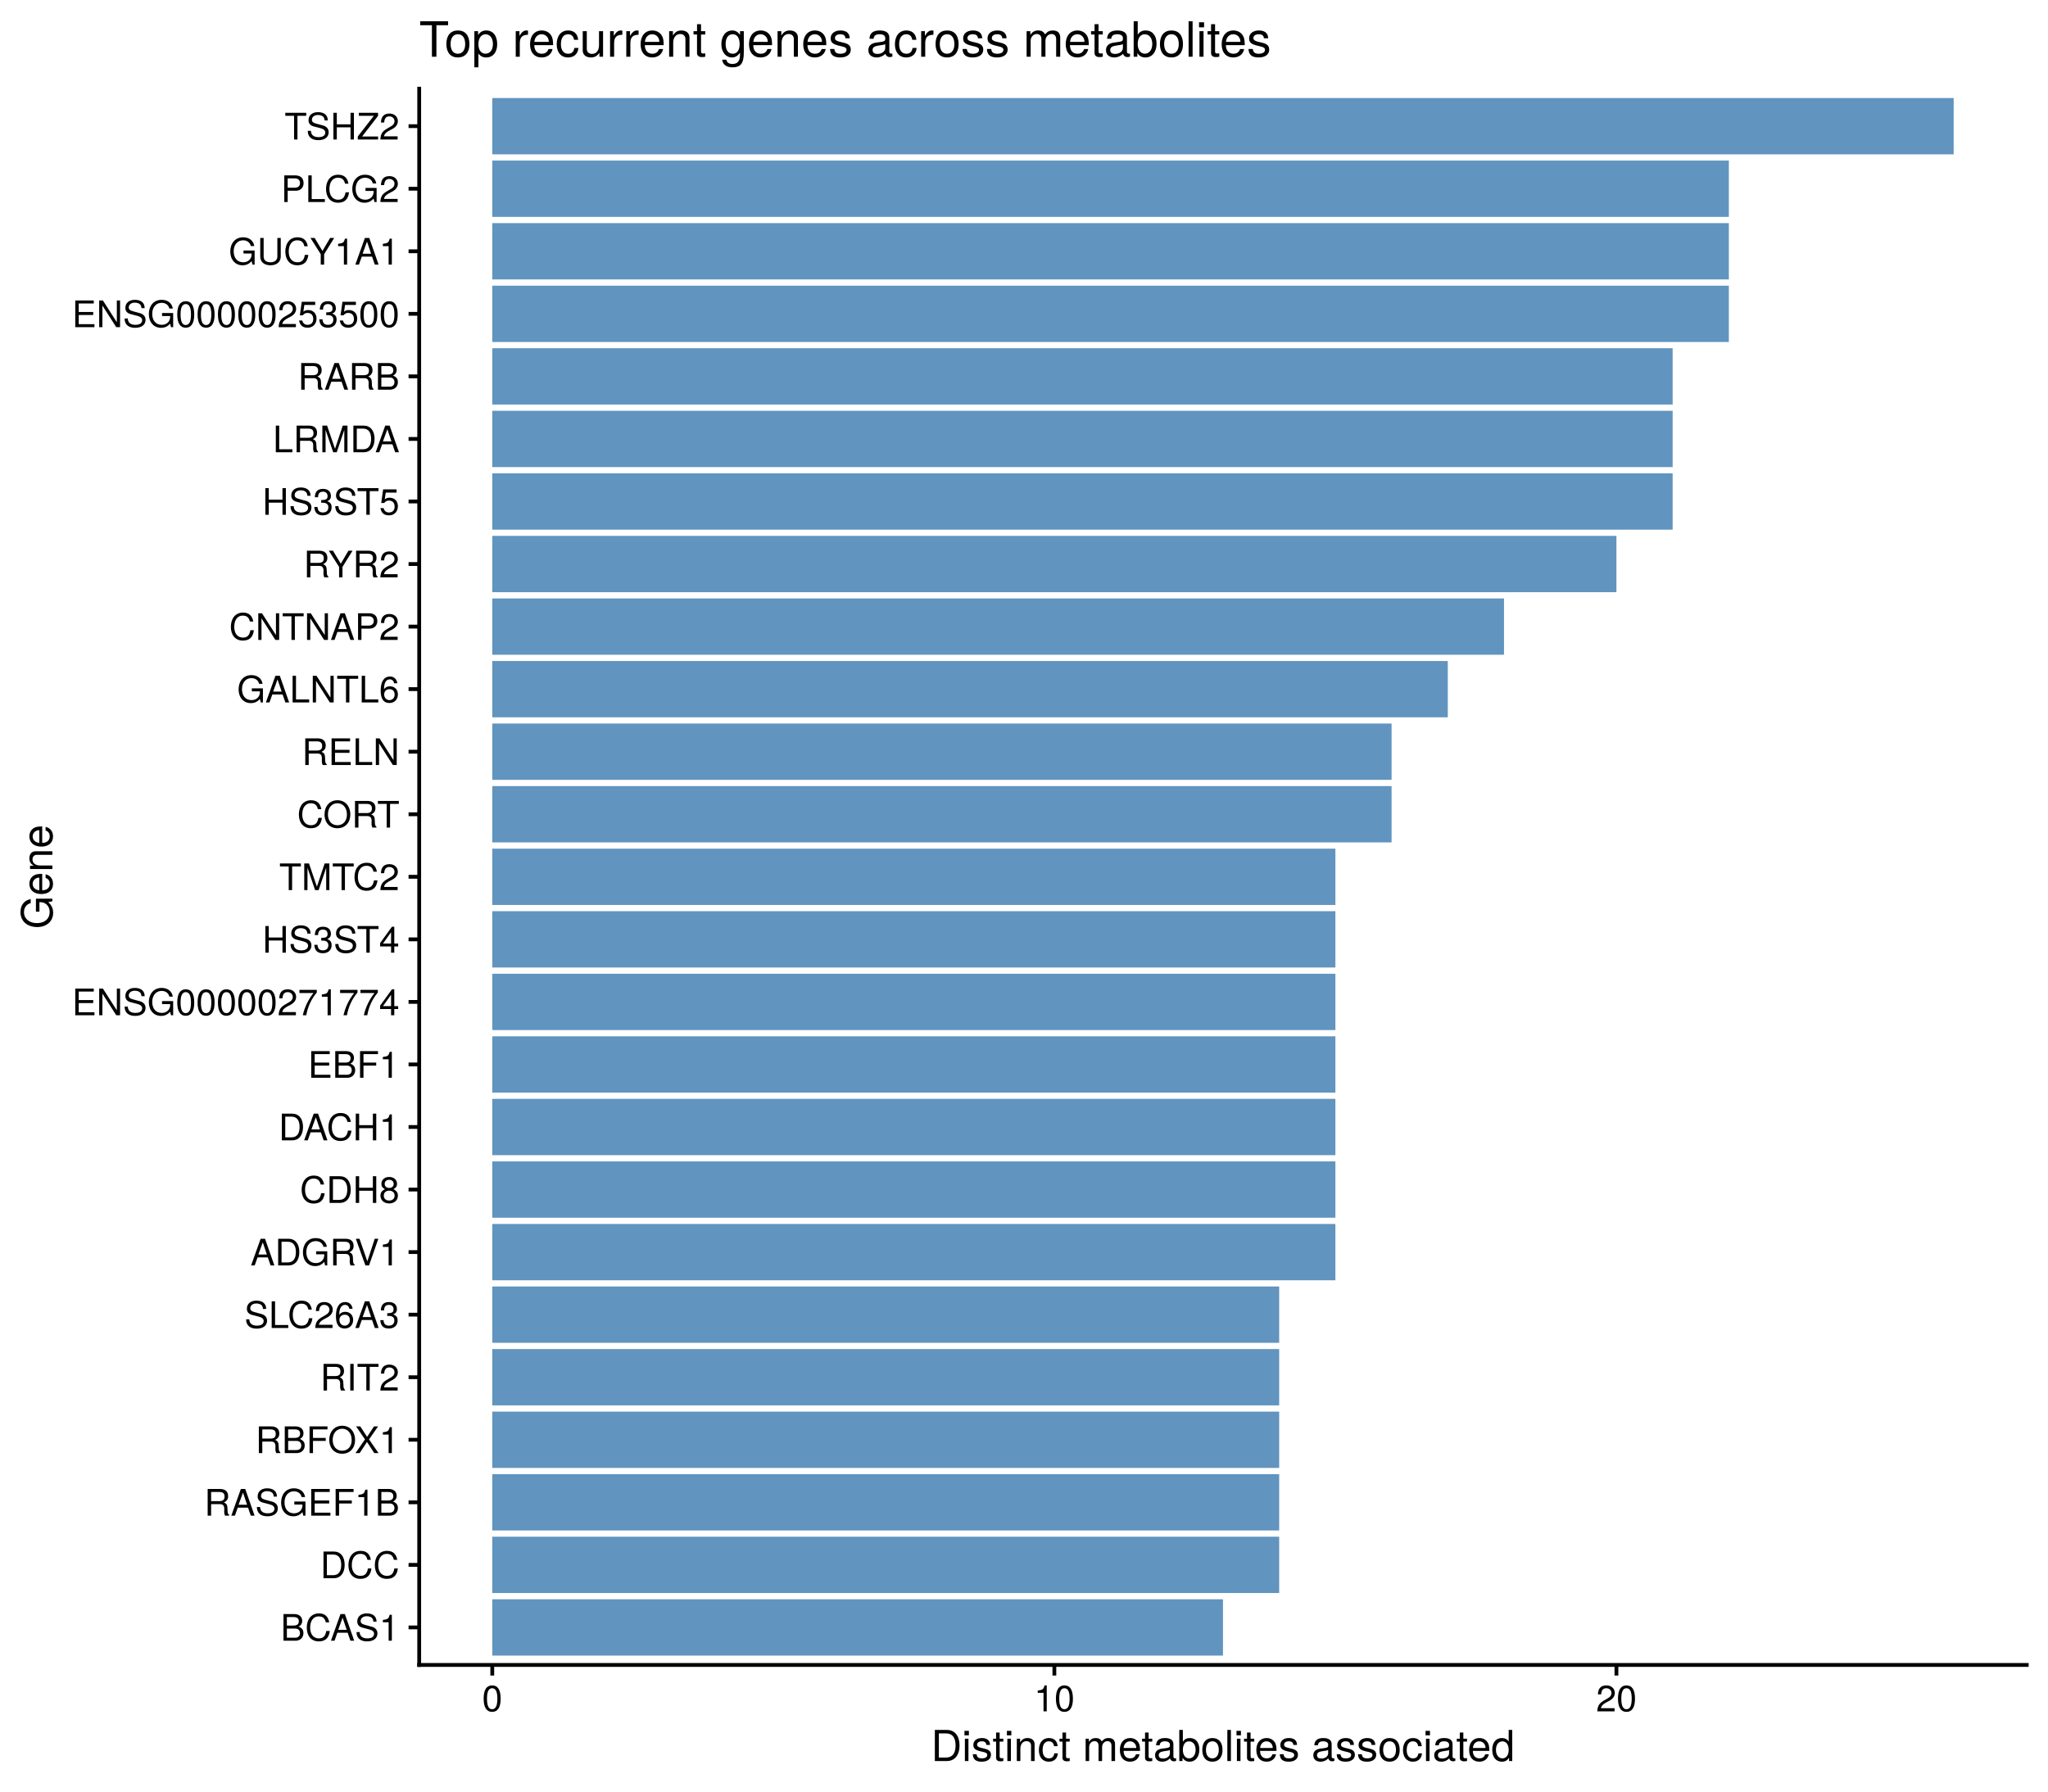
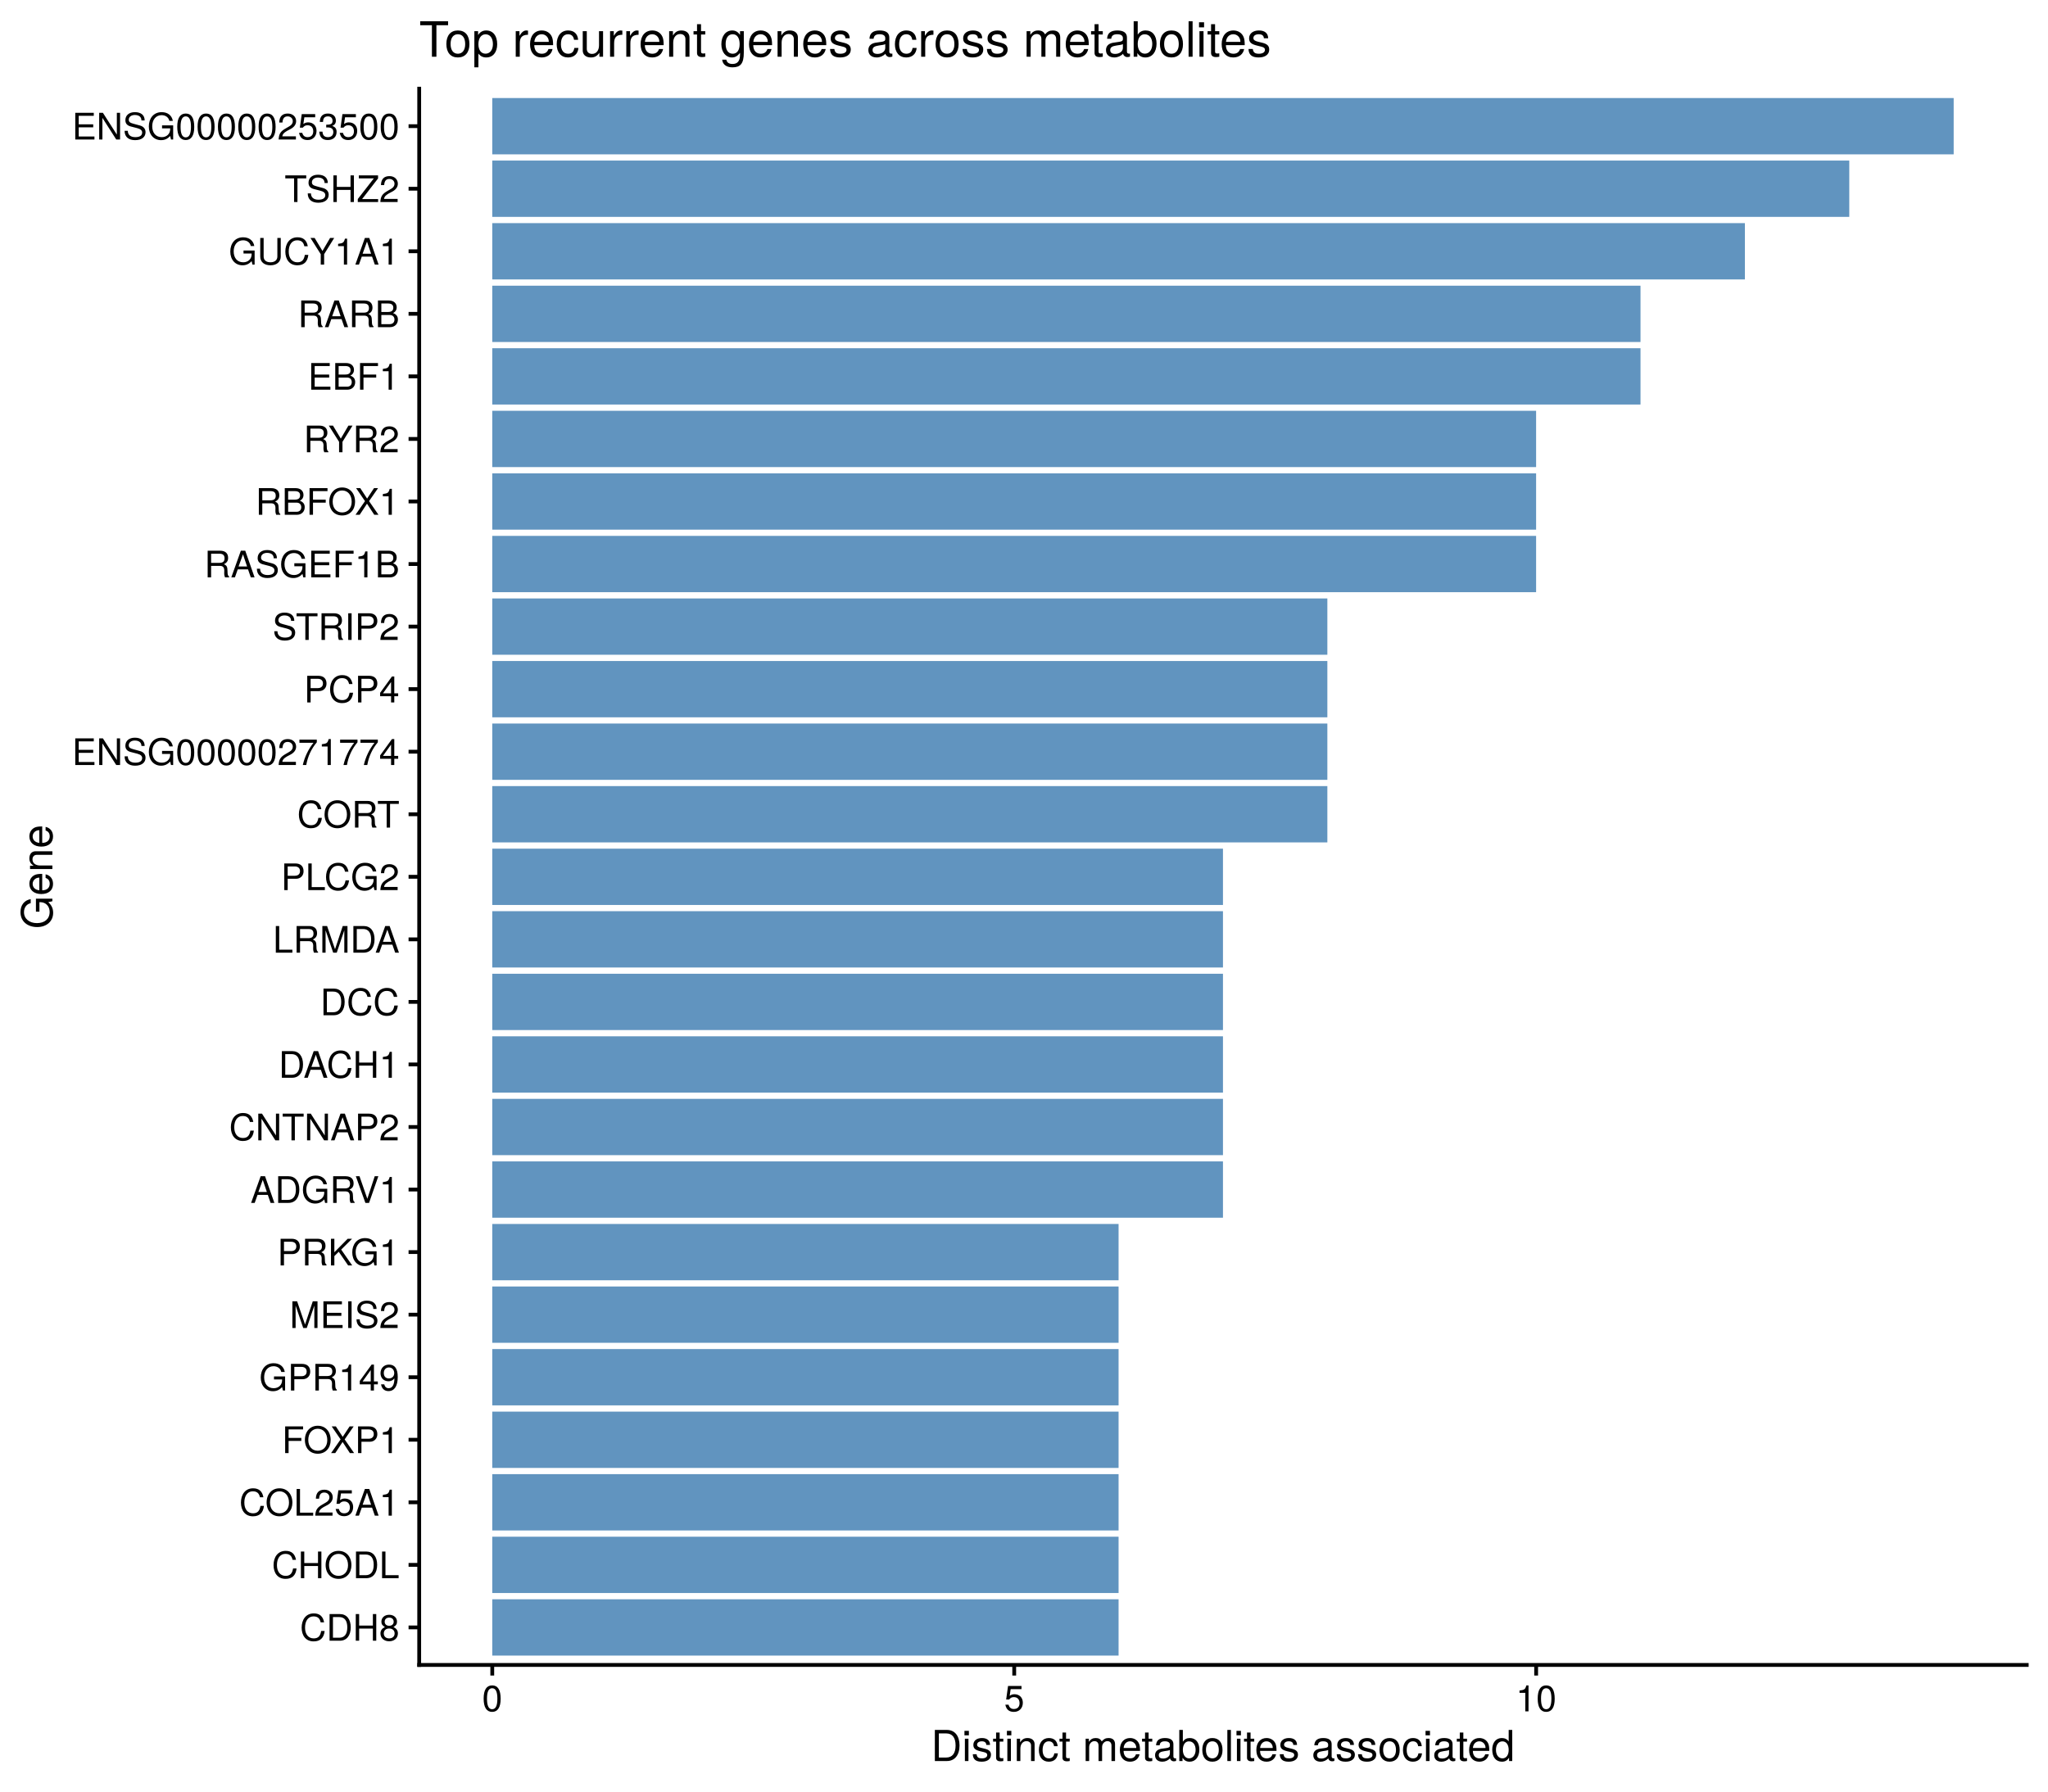
<svg xmlns="http://www.w3.org/2000/svg" class="svglite" width="576.00pt" height="504.00pt" viewBox="0 0 576.00 504.00">
  <defs>
    <style type="text/css">
    .svglite line, .svglite polyline, .svglite polygon, .svglite path, .svglite rect, .svglite circle {
      fill: none;
      stroke: #000000;
      stroke-linecap: round;
      stroke-linejoin: round;
      stroke-miterlimit: 10.00;
    }
    .svglite text {
      white-space: pre;
    }
  </style>
  </defs>
  <rect width="100%" height="100%" style="stroke: none; fill: none;" />
  <defs>
    <clipPath id="cpMC4wMHw1NzYuMDB8MC4wMHw1MDQuMDA=">
      <rect x="0.00" y="0.00" width="576.00" height="504.00" />
    </clipPath>
  </defs>
  <g clip-path="url(#cpMC4wMHw1NzYuMDB8MC4wMHw1MDQuMDA=)">
</g>
  <defs>
    <clipPath id="cpMTE3LjkwfDU3MC4wMnwyNC45NHw0NjguMzc=">
      <rect x="117.90" y="24.94" width="452.12" height="443.44" />
    </clipPath>
  </defs>
  <g clip-path="url(#cpMTE3LjkwfDU3MC4wMnwyNC45NHw0NjguMzc=)">
    <rect x="138.45" y="27.58" width="411.02" height="15.84" style="stroke-width: 1.07; stroke: none; stroke-linecap: butt; stroke-linejoin: miter; fill: #4682B4; fill-opacity: 0.85;" />
-     <rect x="138.45" y="80.37" width="347.79" height="15.84" style="stroke-width: 1.07; stroke: none; stroke-linecap: butt; stroke-linejoin: miter; fill: #4682B4; fill-opacity: 0.85;" />
-     <rect x="138.45" y="62.77" width="347.79" height="15.84" style="stroke-width: 1.07; stroke: none; stroke-linecap: butt; stroke-linejoin: miter; fill: #4682B4; fill-opacity: 0.85;" />
-     <rect x="138.45" y="45.17" width="347.79" height="15.84" style="stroke-width: 1.07; stroke: none; stroke-linecap: butt; stroke-linejoin: miter; fill: #4682B4; fill-opacity: 0.85;" />
-     <rect x="138.45" y="133.16" width="331.98" height="15.84" style="stroke-width: 1.07; stroke: none; stroke-linecap: butt; stroke-linejoin: miter; fill: #4682B4; fill-opacity: 0.85;" />
-     <rect x="138.45" y="115.56" width="331.98" height="15.84" style="stroke-width: 1.07; stroke: none; stroke-linecap: butt; stroke-linejoin: miter; fill: #4682B4; fill-opacity: 0.85;" />
-     <rect x="138.45" y="97.96" width="331.98" height="15.84" style="stroke-width: 1.07; stroke: none; stroke-linecap: butt; stroke-linejoin: miter; fill: #4682B4; fill-opacity: 0.85;" />
-     <rect x="138.45" y="150.75" width="316.17" height="15.84" style="stroke-width: 1.07; stroke: none; stroke-linecap: butt; stroke-linejoin: miter; fill: #4682B4; fill-opacity: 0.85;" />
-     <rect x="138.45" y="168.35" width="284.55" height="15.84" style="stroke-width: 1.07; stroke: none; stroke-linecap: butt; stroke-linejoin: miter; fill: #4682B4; fill-opacity: 0.85;" />
-     <rect x="138.45" y="185.95" width="268.74" height="15.84" style="stroke-width: 1.07; stroke: none; stroke-linecap: butt; stroke-linejoin: miter; fill: #4682B4; fill-opacity: 0.85;" />
-     <rect x="138.45" y="221.14" width="252.93" height="15.84" style="stroke-width: 1.07; stroke: none; stroke-linecap: butt; stroke-linejoin: miter; fill: #4682B4; fill-opacity: 0.85;" />
-     <rect x="138.45" y="203.54" width="252.93" height="15.84" style="stroke-width: 1.07; stroke: none; stroke-linecap: butt; stroke-linejoin: miter; fill: #4682B4; fill-opacity: 0.85;" />
-     <rect x="138.45" y="344.32" width="237.13" height="15.84" style="stroke-width: 1.07; stroke: none; stroke-linecap: butt; stroke-linejoin: miter; fill: #4682B4; fill-opacity: 0.85;" />
-     <rect x="138.45" y="326.72" width="237.13" height="15.84" style="stroke-width: 1.07; stroke: none; stroke-linecap: butt; stroke-linejoin: miter; fill: #4682B4; fill-opacity: 0.85;" />
-     <rect x="138.45" y="309.12" width="237.13" height="15.84" style="stroke-width: 1.07; stroke: none; stroke-linecap: butt; stroke-linejoin: miter; fill: #4682B4; fill-opacity: 0.85;" />
-     <rect x="138.45" y="291.53" width="237.13" height="15.84" style="stroke-width: 1.07; stroke: none; stroke-linecap: butt; stroke-linejoin: miter; fill: #4682B4; fill-opacity: 0.85;" />
-     <rect x="138.45" y="273.93" width="237.13" height="15.84" style="stroke-width: 1.07; stroke: none; stroke-linecap: butt; stroke-linejoin: miter; fill: #4682B4; fill-opacity: 0.85;" />
-     <rect x="138.45" y="256.33" width="237.13" height="15.84" style="stroke-width: 1.07; stroke: none; stroke-linecap: butt; stroke-linejoin: miter; fill: #4682B4; fill-opacity: 0.85;" />
-     <rect x="138.45" y="238.74" width="237.13" height="15.84" style="stroke-width: 1.07; stroke: none; stroke-linecap: butt; stroke-linejoin: miter; fill: #4682B4; fill-opacity: 0.85;" />
-     <rect x="138.45" y="432.30" width="221.32" height="15.84" style="stroke-width: 1.07; stroke: none; stroke-linecap: butt; stroke-linejoin: miter; fill: #4682B4; fill-opacity: 0.85;" />
-     <rect x="138.45" y="414.70" width="221.32" height="15.84" style="stroke-width: 1.07; stroke: none; stroke-linecap: butt; stroke-linejoin: miter; fill: #4682B4; fill-opacity: 0.85;" />
-     <rect x="138.45" y="397.11" width="221.32" height="15.84" style="stroke-width: 1.07; stroke: none; stroke-linecap: butt; stroke-linejoin: miter; fill: #4682B4; fill-opacity: 0.85;" />
-     <rect x="138.45" y="379.51" width="221.32" height="15.84" style="stroke-width: 1.07; stroke: none; stroke-linecap: butt; stroke-linejoin: miter; fill: #4682B4; fill-opacity: 0.85;" />
-     <rect x="138.45" y="361.91" width="221.32" height="15.84" style="stroke-width: 1.07; stroke: none; stroke-linecap: butt; stroke-linejoin: miter; fill: #4682B4; fill-opacity: 0.85;" />
-     <rect x="138.45" y="449.90" width="205.51" height="15.84" style="stroke-width: 1.07; stroke: none; stroke-linecap: butt; stroke-linejoin: miter; fill: #4682B4; fill-opacity: 0.85;" />
+     <rect x="138.45" y="45.17" width="381.66" height="15.84" style="stroke-width: 1.07; stroke: none; stroke-linecap: butt; stroke-linejoin: miter; fill: #4682B4; fill-opacity: 0.85;" />
+     <rect x="138.45" y="62.77" width="352.30" height="15.84" style="stroke-width: 1.07; stroke: none; stroke-linecap: butt; stroke-linejoin: miter; fill: #4682B4; fill-opacity: 0.85;" />
+     <rect x="138.45" y="97.96" width="322.94" height="15.84" style="stroke-width: 1.07; stroke: none; stroke-linecap: butt; stroke-linejoin: miter; fill: #4682B4; fill-opacity: 0.85;" />
+     <rect x="138.45" y="80.37" width="322.94" height="15.84" style="stroke-width: 1.07; stroke: none; stroke-linecap: butt; stroke-linejoin: miter; fill: #4682B4; fill-opacity: 0.85;" />
+     <rect x="138.45" y="150.75" width="293.58" height="15.84" style="stroke-width: 1.07; stroke: none; stroke-linecap: butt; stroke-linejoin: miter; fill: #4682B4; fill-opacity: 0.85;" />
+     <rect x="138.45" y="133.16" width="293.58" height="15.84" style="stroke-width: 1.07; stroke: none; stroke-linecap: butt; stroke-linejoin: miter; fill: #4682B4; fill-opacity: 0.85;" />
+     <rect x="138.45" y="115.56" width="293.58" height="15.84" style="stroke-width: 1.07; stroke: none; stroke-linecap: butt; stroke-linejoin: miter; fill: #4682B4; fill-opacity: 0.85;" />
+     <rect x="138.45" y="221.14" width="234.87" height="15.84" style="stroke-width: 1.07; stroke: none; stroke-linecap: butt; stroke-linejoin: miter; fill: #4682B4; fill-opacity: 0.85;" />
+     <rect x="138.45" y="203.54" width="234.87" height="15.84" style="stroke-width: 1.07; stroke: none; stroke-linecap: butt; stroke-linejoin: miter; fill: #4682B4; fill-opacity: 0.85;" />
+     <rect x="138.45" y="185.95" width="234.87" height="15.84" style="stroke-width: 1.07; stroke: none; stroke-linecap: butt; stroke-linejoin: miter; fill: #4682B4; fill-opacity: 0.85;" />
+     <rect x="138.45" y="168.35" width="234.87" height="15.84" style="stroke-width: 1.07; stroke: none; stroke-linecap: butt; stroke-linejoin: miter; fill: #4682B4; fill-opacity: 0.85;" />
+     <rect x="138.45" y="326.72" width="205.51" height="15.84" style="stroke-width: 1.07; stroke: none; stroke-linecap: butt; stroke-linejoin: miter; fill: #4682B4; fill-opacity: 0.85;" />
+     <rect x="138.45" y="309.12" width="205.51" height="15.84" style="stroke-width: 1.07; stroke: none; stroke-linecap: butt; stroke-linejoin: miter; fill: #4682B4; fill-opacity: 0.85;" />
+     <rect x="138.45" y="291.53" width="205.51" height="15.84" style="stroke-width: 1.07; stroke: none; stroke-linecap: butt; stroke-linejoin: miter; fill: #4682B4; fill-opacity: 0.85;" />
+     <rect x="138.45" y="273.93" width="205.51" height="15.84" style="stroke-width: 1.07; stroke: none; stroke-linecap: butt; stroke-linejoin: miter; fill: #4682B4; fill-opacity: 0.85;" />
+     <rect x="138.45" y="256.33" width="205.51" height="15.84" style="stroke-width: 1.07; stroke: none; stroke-linecap: butt; stroke-linejoin: miter; fill: #4682B4; fill-opacity: 0.85;" />
+     <rect x="138.45" y="238.74" width="205.51" height="15.84" style="stroke-width: 1.07; stroke: none; stroke-linecap: butt; stroke-linejoin: miter; fill: #4682B4; fill-opacity: 0.85;" />
+     <rect x="138.45" y="449.90" width="176.15" height="15.84" style="stroke-width: 1.07; stroke: none; stroke-linecap: butt; stroke-linejoin: miter; fill: #4682B4; fill-opacity: 0.85;" />
+     <rect x="138.45" y="432.30" width="176.15" height="15.84" style="stroke-width: 1.07; stroke: none; stroke-linecap: butt; stroke-linejoin: miter; fill: #4682B4; fill-opacity: 0.85;" />
+     <rect x="138.45" y="414.70" width="176.15" height="15.84" style="stroke-width: 1.07; stroke: none; stroke-linecap: butt; stroke-linejoin: miter; fill: #4682B4; fill-opacity: 0.85;" />
+     <rect x="138.45" y="397.11" width="176.15" height="15.84" style="stroke-width: 1.07; stroke: none; stroke-linecap: butt; stroke-linejoin: miter; fill: #4682B4; fill-opacity: 0.85;" />
+     <rect x="138.45" y="379.51" width="176.15" height="15.84" style="stroke-width: 1.07; stroke: none; stroke-linecap: butt; stroke-linejoin: miter; fill: #4682B4; fill-opacity: 0.85;" />
+     <rect x="138.45" y="361.91" width="176.15" height="15.84" style="stroke-width: 1.07; stroke: none; stroke-linecap: butt; stroke-linejoin: miter; fill: #4682B4; fill-opacity: 0.85;" />
+     <rect x="138.45" y="344.32" width="176.15" height="15.84" style="stroke-width: 1.07; stroke: none; stroke-linecap: butt; stroke-linejoin: miter; fill: #4682B4; fill-opacity: 0.85;" />
  </g>
  <g clip-path="url(#cpMC4wMHw1NzYuMDB8MC4wMHw1MDQuMDA=)">
    <polyline points="117.90,468.37 117.90,24.94 " style="stroke-width: 1.07; stroke-linecap: square;" />
-     <text x="112.35" y="461.56" text-anchor="end" style="font-size: 10.29px; font-weight: 0; font-family: &quot;TeX Gyre Heros&quot;;" textLength="33.70px" lengthAdjust="spacingAndGlyphs">BCAS1</text>
-     <text x="112.35" y="443.97" text-anchor="end" style="font-size: 10.29px; font-weight: 0; font-family: &quot;TeX Gyre Heros&quot;;" textLength="22.27px" lengthAdjust="spacingAndGlyphs">DCC</text>
-     <text x="112.35" y="426.37" text-anchor="end" style="font-size: 10.29px; font-weight: 0; font-family: &quot;TeX Gyre Heros&quot;;" textLength="54.84px" lengthAdjust="spacingAndGlyphs">RASGEF1B</text>
-     <text x="112.35" y="408.77" text-anchor="end" style="font-size: 10.29px; font-weight: 0; font-family: &quot;TeX Gyre Heros&quot;;" textLength="41.13px" lengthAdjust="spacingAndGlyphs">RBFOX1</text>
-     <text x="112.35" y="391.18" text-anchor="end" style="font-size: 10.29px; font-weight: 0; font-family: &quot;TeX Gyre Heros&quot;;" textLength="22.28px" lengthAdjust="spacingAndGlyphs">RIT2</text>
-     <text x="112.35" y="373.58" text-anchor="end" style="font-size: 10.29px; font-weight: 0; font-family: &quot;TeX Gyre Heros&quot;;" textLength="44.00px" lengthAdjust="spacingAndGlyphs">SLC26A3</text>
-     <text x="112.35" y="355.98" text-anchor="end" style="font-size: 10.29px; font-weight: 0; font-family: &quot;TeX Gyre Heros&quot;;" textLength="42.27px" lengthAdjust="spacingAndGlyphs">ADGRV1</text>
-     <text x="112.35" y="338.39" text-anchor="end" style="font-size: 10.29px; font-weight: 0; font-family: &quot;TeX Gyre Heros&quot;;" textLength="27.99px" lengthAdjust="spacingAndGlyphs">CDH8</text>
-     <text x="112.35" y="320.79" text-anchor="end" style="font-size: 10.29px; font-weight: 0; font-family: &quot;TeX Gyre Heros&quot;;" textLength="34.84px" lengthAdjust="spacingAndGlyphs">DACH1</text>
-     <text x="112.35" y="303.19" text-anchor="end" style="font-size: 10.29px; font-weight: 0; font-family: &quot;TeX Gyre Heros&quot;;" textLength="25.70px" lengthAdjust="spacingAndGlyphs">EBF1</text>
-     <text x="112.35" y="285.60" text-anchor="end" style="font-size: 10.29px; font-weight: 0; font-family: &quot;TeX Gyre Heros&quot;;" textLength="92.02px" lengthAdjust="spacingAndGlyphs">ENSG00000271774</text>
-     <text x="112.35" y="268.00" text-anchor="end" style="font-size: 10.29px; font-weight: 0; font-family: &quot;TeX Gyre Heros&quot;;" textLength="38.84px" lengthAdjust="spacingAndGlyphs">HS3ST4</text>
-     <text x="112.35" y="250.40" text-anchor="end" style="font-size: 10.29px; font-weight: 0; font-family: &quot;TeX Gyre Heros&quot;;" textLength="34.26px" lengthAdjust="spacingAndGlyphs">TMTC2</text>
+     <text x="112.35" y="461.56" text-anchor="end" style="font-size: 10.29px; font-weight: 0; font-family: &quot;TeX Gyre Heros&quot;;" textLength="27.99px" lengthAdjust="spacingAndGlyphs">CDH8</text>
+     <text x="112.35" y="443.97" text-anchor="end" style="font-size: 10.29px; font-weight: 0; font-family: &quot;TeX Gyre Heros&quot;;" textLength="35.99px" lengthAdjust="spacingAndGlyphs">CHODL</text>
+     <text x="112.35" y="426.37" text-anchor="end" style="font-size: 10.29px; font-weight: 0; font-family: &quot;TeX Gyre Heros&quot;;" textLength="45.14px" lengthAdjust="spacingAndGlyphs">COL25A1</text>
+     <text x="112.35" y="408.77" text-anchor="end" style="font-size: 10.29px; font-weight: 0; font-family: &quot;TeX Gyre Heros&quot;;" textLength="33.70px" lengthAdjust="spacingAndGlyphs">FOXP1</text>
+     <text x="112.35" y="391.18" text-anchor="end" style="font-size: 10.29px; font-weight: 0; font-family: &quot;TeX Gyre Heros&quot;;" textLength="39.43px" lengthAdjust="spacingAndGlyphs">GPR149</text>
+     <text x="112.35" y="373.58" text-anchor="end" style="font-size: 10.29px; font-weight: 0; font-family: &quot;TeX Gyre Heros&quot;;" textLength="30.84px" lengthAdjust="spacingAndGlyphs">MEIS2</text>
+     <text x="112.35" y="355.98" text-anchor="end" style="font-size: 10.29px; font-weight: 0; font-family: &quot;TeX Gyre Heros&quot;;" textLength="34.85px" lengthAdjust="spacingAndGlyphs">PRKG1</text>
+     <text x="112.35" y="338.39" text-anchor="end" style="font-size: 10.29px; font-weight: 0; font-family: &quot;TeX Gyre Heros&quot;;" textLength="42.27px" lengthAdjust="spacingAndGlyphs">ADGRV1</text>
+     <text x="112.35" y="320.79" text-anchor="end" style="font-size: 10.29px; font-weight: 0; font-family: &quot;TeX Gyre Heros&quot;;" textLength="47.97px" lengthAdjust="spacingAndGlyphs">CNTNAP2</text>
+     <text x="112.35" y="303.19" text-anchor="end" style="font-size: 10.29px; font-weight: 0; font-family: &quot;TeX Gyre Heros&quot;;" textLength="34.84px" lengthAdjust="spacingAndGlyphs">DACH1</text>
+     <text x="112.35" y="285.60" text-anchor="end" style="font-size: 10.29px; font-weight: 0; font-family: &quot;TeX Gyre Heros&quot;;" textLength="22.27px" lengthAdjust="spacingAndGlyphs">DCC</text>
+     <text x="112.35" y="268.00" text-anchor="end" style="font-size: 10.29px; font-weight: 0; font-family: &quot;TeX Gyre Heros&quot;;" textLength="35.98px" lengthAdjust="spacingAndGlyphs">LRMDA</text>
+     <text x="112.35" y="250.40" text-anchor="end" style="font-size: 10.29px; font-weight: 0; font-family: &quot;TeX Gyre Heros&quot;;" textLength="33.71px" lengthAdjust="spacingAndGlyphs">PLCG2</text>
    <text x="112.35" y="232.81" text-anchor="end" style="font-size: 10.29px; font-weight: 0; font-family: &quot;TeX Gyre Heros&quot;;" textLength="29.12px" lengthAdjust="spacingAndGlyphs">CORT</text>
-     <text x="112.35" y="215.21" text-anchor="end" style="font-size: 10.29px; font-weight: 0; font-family: &quot;TeX Gyre Heros&quot;;" textLength="27.42px" lengthAdjust="spacingAndGlyphs">RELN</text>
-     <text x="112.35" y="197.61" text-anchor="end" style="font-size: 10.29px; font-weight: 0; font-family: &quot;TeX Gyre Heros&quot;;" textLength="45.71px" lengthAdjust="spacingAndGlyphs">GALNTL6</text>
-     <text x="112.35" y="180.02" text-anchor="end" style="font-size: 10.29px; font-weight: 0; font-family: &quot;TeX Gyre Heros&quot;;" textLength="47.97px" lengthAdjust="spacingAndGlyphs">CNTNAP2</text>
-     <text x="112.35" y="162.42" text-anchor="end" style="font-size: 10.29px; font-weight: 0; font-family: &quot;TeX Gyre Heros&quot;;" textLength="27.42px" lengthAdjust="spacingAndGlyphs">RYR2</text>
-     <text x="112.35" y="144.82" text-anchor="end" style="font-size: 10.29px; font-weight: 0; font-family: &quot;TeX Gyre Heros&quot;;" textLength="38.84px" lengthAdjust="spacingAndGlyphs">HS3ST5</text>
-     <text x="112.35" y="127.23" text-anchor="end" style="font-size: 10.29px; font-weight: 0; font-family: &quot;TeX Gyre Heros&quot;;" textLength="35.98px" lengthAdjust="spacingAndGlyphs">LRMDA</text>
-     <text x="112.35" y="109.63" text-anchor="end" style="font-size: 10.29px; font-weight: 0; font-family: &quot;TeX Gyre Heros&quot;;" textLength="28.56px" lengthAdjust="spacingAndGlyphs">RARB</text>
-     <text x="112.35" y="92.03" text-anchor="end" style="font-size: 10.29px; font-weight: 0; font-family: &quot;TeX Gyre Heros&quot;;" textLength="92.02px" lengthAdjust="spacingAndGlyphs">ENSG00000253500</text>
+     <text x="112.35" y="215.21" text-anchor="end" style="font-size: 10.29px; font-weight: 0; font-family: &quot;TeX Gyre Heros&quot;;" textLength="92.02px" lengthAdjust="spacingAndGlyphs">ENSG00000271774</text>
+     <text x="112.35" y="197.61" text-anchor="end" style="font-size: 10.29px; font-weight: 0; font-family: &quot;TeX Gyre Heros&quot;;" textLength="26.85px" lengthAdjust="spacingAndGlyphs">PCP4</text>
+     <text x="112.35" y="180.02" text-anchor="end" style="font-size: 10.29px; font-weight: 0; font-family: &quot;TeX Gyre Heros&quot;;" textLength="35.99px" lengthAdjust="spacingAndGlyphs">STRIP2</text>
+     <text x="112.35" y="162.42" text-anchor="end" style="font-size: 10.29px; font-weight: 0; font-family: &quot;TeX Gyre Heros&quot;;" textLength="54.84px" lengthAdjust="spacingAndGlyphs">RASGEF1B</text>
+     <text x="112.35" y="144.82" text-anchor="end" style="font-size: 10.29px; font-weight: 0; font-family: &quot;TeX Gyre Heros&quot;;" textLength="41.13px" lengthAdjust="spacingAndGlyphs">RBFOX1</text>
+     <text x="112.35" y="127.23" text-anchor="end" style="font-size: 10.29px; font-weight: 0; font-family: &quot;TeX Gyre Heros&quot;;" textLength="27.42px" lengthAdjust="spacingAndGlyphs">RYR2</text>
+     <text x="112.35" y="109.63" text-anchor="end" style="font-size: 10.29px; font-weight: 0; font-family: &quot;TeX Gyre Heros&quot;;" textLength="25.70px" lengthAdjust="spacingAndGlyphs">EBF1</text>
+     <text x="112.35" y="92.03" text-anchor="end" style="font-size: 10.29px; font-weight: 0; font-family: &quot;TeX Gyre Heros&quot;;" textLength="28.56px" lengthAdjust="spacingAndGlyphs">RARB</text>
    <text x="112.35" y="74.44" text-anchor="end" style="font-size: 10.29px; font-weight: 0; font-family: &quot;TeX Gyre Heros&quot;;" textLength="47.99px" lengthAdjust="spacingAndGlyphs">GUCY1A1</text>
-     <text x="112.35" y="56.84" text-anchor="end" style="font-size: 10.29px; font-weight: 0; font-family: &quot;TeX Gyre Heros&quot;;" textLength="33.71px" lengthAdjust="spacingAndGlyphs">PLCG2</text>
-     <text x="112.35" y="39.24" text-anchor="end" style="font-size: 10.29px; font-weight: 0; font-family: &quot;TeX Gyre Heros&quot;;" textLength="32.55px" lengthAdjust="spacingAndGlyphs">TSHZ2</text>
+     <text x="112.35" y="56.84" text-anchor="end" style="font-size: 10.29px; font-weight: 0; font-family: &quot;TeX Gyre Heros&quot;;" textLength="32.55px" lengthAdjust="spacingAndGlyphs">TSHZ2</text>
+     <text x="112.35" y="39.24" text-anchor="end" style="font-size: 10.29px; font-weight: 0; font-family: &quot;TeX Gyre Heros&quot;;" textLength="92.02px" lengthAdjust="spacingAndGlyphs">ENSG00000253500</text>
    <polyline points="114.91,457.81 117.90,457.81 " style="stroke-width: 1.07; stroke-linecap: butt;" />
    <polyline points="114.91,440.22 117.90,440.22 " style="stroke-width: 1.07; stroke-linecap: butt;" />
    <polyline points="114.91,422.62 117.90,422.62 " style="stroke-width: 1.07; stroke-linecap: butt;" />
    <polyline points="114.91,405.02 117.90,405.02 " style="stroke-width: 1.07; stroke-linecap: butt;" />
    <polyline points="114.91,387.43 117.90,387.43 " style="stroke-width: 1.07; stroke-linecap: butt;" />
    <polyline points="114.91,369.83 117.90,369.83 " style="stroke-width: 1.07; stroke-linecap: butt;" />
    <polyline points="114.91,352.23 117.90,352.23 " style="stroke-width: 1.07; stroke-linecap: butt;" />
    <polyline points="114.91,334.64 117.90,334.64 " style="stroke-width: 1.07; stroke-linecap: butt;" />
    <polyline points="114.91,317.04 117.90,317.04 " style="stroke-width: 1.07; stroke-linecap: butt;" />
    <polyline points="114.91,299.44 117.90,299.44 " style="stroke-width: 1.07; stroke-linecap: butt;" />
    <polyline points="114.91,281.85 117.90,281.85 " style="stroke-width: 1.07; stroke-linecap: butt;" />
    <polyline points="114.91,264.25 117.90,264.25 " style="stroke-width: 1.07; stroke-linecap: butt;" />
    <polyline points="114.91,246.65 117.90,246.65 " style="stroke-width: 1.07; stroke-linecap: butt;" />
    <polyline points="114.91,229.06 117.90,229.06 " style="stroke-width: 1.07; stroke-linecap: butt;" />
    <polyline points="114.91,211.46 117.90,211.46 " style="stroke-width: 1.07; stroke-linecap: butt;" />
    <polyline points="114.91,193.86 117.90,193.86 " style="stroke-width: 1.07; stroke-linecap: butt;" />
    <polyline points="114.91,176.27 117.90,176.27 " style="stroke-width: 1.07; stroke-linecap: butt;" />
    <polyline points="114.91,158.67 117.90,158.67 " style="stroke-width: 1.07; stroke-linecap: butt;" />
    <polyline points="114.91,141.07 117.90,141.07 " style="stroke-width: 1.07; stroke-linecap: butt;" />
    <polyline points="114.91,123.48 117.90,123.48 " style="stroke-width: 1.07; stroke-linecap: butt;" />
    <polyline points="114.91,105.88 117.90,105.88 " style="stroke-width: 1.07; stroke-linecap: butt;" />
    <polyline points="114.91,88.28 117.90,88.28 " style="stroke-width: 1.07; stroke-linecap: butt;" />
    <polyline points="114.91,70.69 117.90,70.69 " style="stroke-width: 1.07; stroke-linecap: butt;" />
    <polyline points="114.91,53.09 117.90,53.09 " style="stroke-width: 1.07; stroke-linecap: butt;" />
    <polyline points="114.91,35.49 117.90,35.49 " style="stroke-width: 1.07; stroke-linecap: butt;" />
    <polyline points="117.90,468.37 570.02,468.37 " style="stroke-width: 1.07; stroke-linecap: square;" />
    <polyline points="138.45,471.36 138.45,468.37 " style="stroke-width: 1.07; stroke-linecap: butt;" />
-     <polyline points="296.54,471.36 296.54,468.37 " style="stroke-width: 1.07; stroke-linecap: butt;" />
-     <polyline points="454.62,471.36 454.62,468.37 " style="stroke-width: 1.07; stroke-linecap: butt;" />
+     <polyline points="285.25,471.36 285.25,468.37 " style="stroke-width: 1.07; stroke-linecap: butt;" />
+     <polyline points="432.04,471.36 432.04,468.37 " style="stroke-width: 1.07; stroke-linecap: butt;" />
    <text x="138.45" y="481.42" text-anchor="middle" style="font-size: 10.29px; font-weight: 0; font-family: &quot;TeX Gyre Heros&quot;;" textLength="5.72px" lengthAdjust="spacingAndGlyphs">0</text>
-     <text x="296.54" y="481.42" text-anchor="middle" style="font-size: 10.29px; font-weight: 0; font-family: &quot;TeX Gyre Heros&quot;;" textLength="11.43px" lengthAdjust="spacingAndGlyphs">10</text>
-     <text x="454.62" y="481.42" text-anchor="middle" style="font-size: 10.29px; font-weight: 0; font-family: &quot;TeX Gyre Heros&quot;;" textLength="11.43px" lengthAdjust="spacingAndGlyphs">20</text>
+     <text x="285.25" y="481.42" text-anchor="middle" style="font-size: 10.29px; font-weight: 0; font-family: &quot;TeX Gyre Heros&quot;;" textLength="5.72px" lengthAdjust="spacingAndGlyphs">5</text>
+     <text x="432.04" y="481.42" text-anchor="middle" style="font-size: 10.29px; font-weight: 0; font-family: &quot;TeX Gyre Heros&quot;;" textLength="11.43px" lengthAdjust="spacingAndGlyphs">10</text>
    <text x="343.96" y="495.40" text-anchor="middle" style="font-size: 12.00px; font-weight: 0; font-family: &quot;TeX Gyre Heros&quot;;" textLength="164.71px" lengthAdjust="spacingAndGlyphs">Distinct metabolites associated</text>
    <text transform="translate(14.73,246.65) rotate(-90)" text-anchor="middle" style="font-size: 12.00px; font-weight: 0; font-family: &quot;TeX Gyre Heros&quot;;" textLength="29.36px" lengthAdjust="spacingAndGlyphs">Gene</text>
    <text x="117.90" y="15.96" style="font-size: 13.71px; font-weight: 0; font-family: &quot;TeX Gyre Heros&quot;;" textLength="260.42px" lengthAdjust="spacingAndGlyphs">Top recurrent genes across metabolites</text>
  </g>
</svg>
